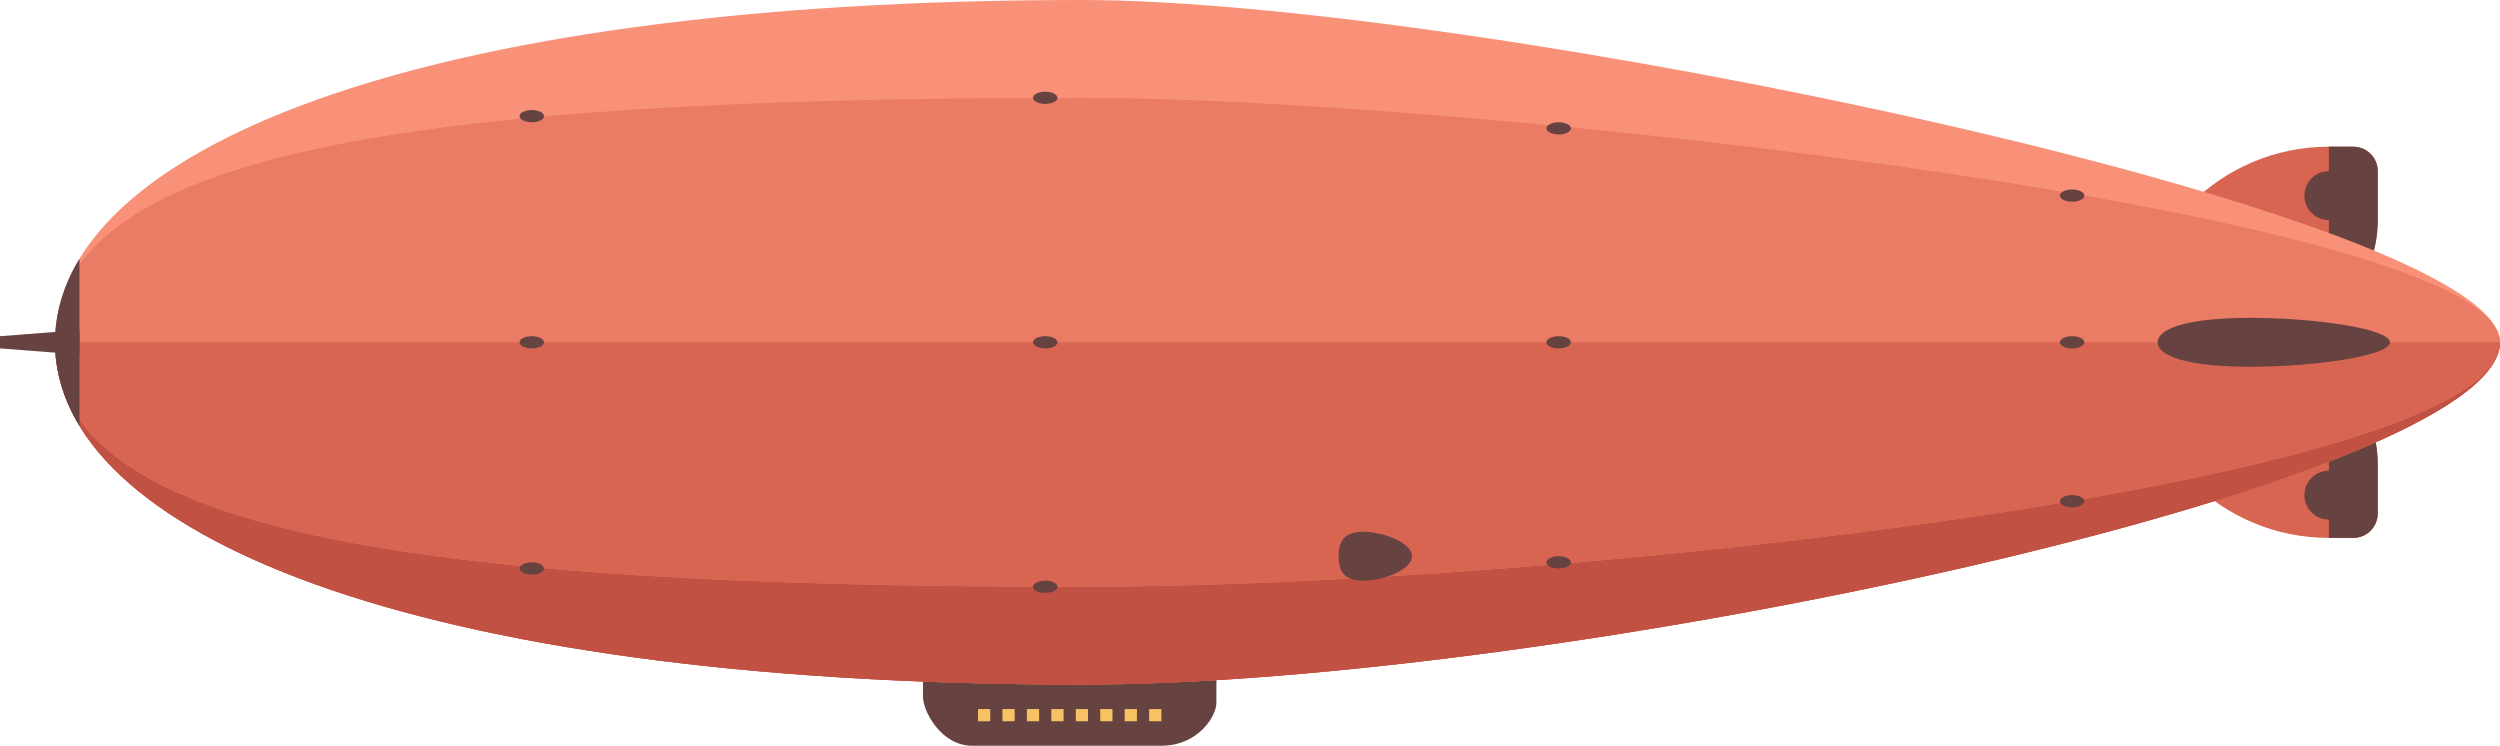
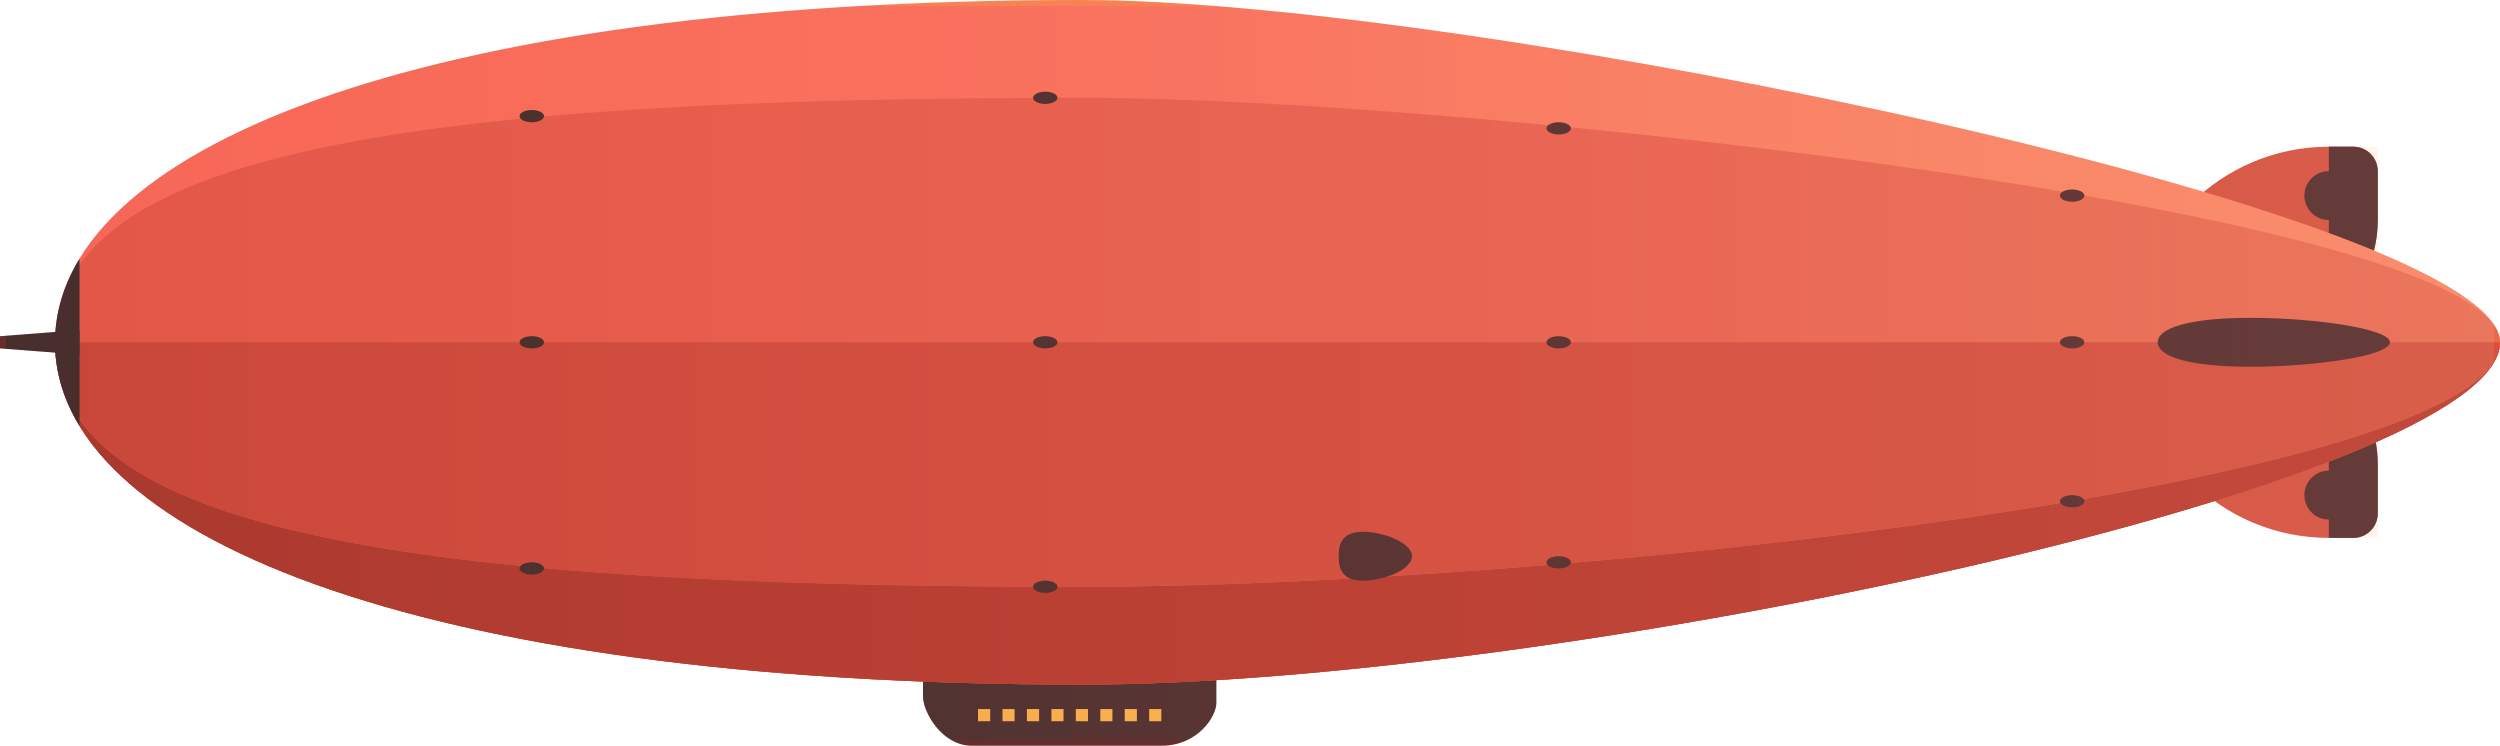
- <svg xmlns="http://www.w3.org/2000/svg" id="zeppelin" viewBox="0 0 409 122">
+ <svg xmlns="http://www.w3.org/2000/svg" viewBox="0 0 409 122">
  <defs>
-     <style>.cls-1{fill:none;}.cls-2{fill:#d86552;}.cls-3{clip-path:url(#clip-path);}.cls-4{fill:#664240;}.cls-5{clip-path:url(#clip-path-2);}.cls-6{fill:#f7c263;}.cls-7{fill:#f99178;}.cls-8{fill:#c15142;}.cls-9{fill:#ea7b65;}.cls-10{clip-path:url(#clip-path-3);}</style>
+     <style>.cls-1,.cls-15{fill:none;}.cls-2{isolation:isolate;}.cls-3{fill:#d86552;}.cls-4{clip-path:url(#clip-path);}.cls-5{fill:#664240;}.cls-6{clip-path:url(#clip-path-2);}.cls-7{fill:#f7c263;}.cls-8{fill:#f99178;}.cls-9{fill:#c15142;}.cls-10{fill:#ea7b65;}.cls-11{clip-path:url(#clip-path-3);}.cls-12{clip-path:url(#clip-path-4);}.cls-13{opacity:0.3;mix-blend-mode:color-burn;}.cls-14{fill:url(#linear-gradient);}.cls-15{stroke:#fbb03b;stroke-miterlimit:10;}</style>
    <clipPath id="clip-path" transform="translate(-206 -231)">
      <path class="cls-1" d="M587,255h4a4,4,0,0,1,4,4v8a20,20,0,0,1-20,20H555a0,0,0,0,1,0,0v0A32,32,0,0,1,587,255Z" />
    </clipPath>
    <clipPath id="clip-path-2" transform="translate(-206 -231)">
      <path class="cls-1" d="M555,287h20a20,20,0,0,1,20,20v8a4,4,0,0,1-4,4h-4a32,32,0,0,1-32-32v0A0,0,0,0,1,555,287Z" />
    </clipPath>
    <clipPath id="clip-path-3" transform="translate(-206 -231)">
      <path class="cls-1" d="M615,287c0-21-168-56-232-56-110.46,0-168,25.07-168,56s57.54,56,168,56C461,343,615,310,615,287Z" />
    </clipPath>
+     <clipPath id="clip-path-4" transform="translate(-206 -231)">
+       <path class="cls-1" d="M575,287H555a32,32,0,0,1,32-32h4a4,4,0,0,1,4,4v8A20,20,0,0,1,575,287Zm20-32h-8v32h8Zm0,12v-8a4,4,0,0,0-4-4h-4a32,32,0,0,0-32,32h20A20,20,0,0,0,595,267Zm-8-8a4,4,0,1,0,4,4A4,4,0,0,0,587,259Zm-12,28H555a32,32,0,0,0,32,32h4a4,4,0,0,0,4-4v-8A20,20,0,0,0,575,287Zm20,0h-8v32h8Zm-20,0H555a32,32,0,0,0,32,32h4a4,4,0,0,0,4-4v-8A20,20,0,0,0,575,287Zm16,25a4,4,0,1,0-4,4A4,4,0,0,0,591,312ZM405,346v-5H357v4c0,2.37,3,8,8,8h31C402,353,405,348.19,405,346Zm-37,1h-2v2h2Zm4,0h-2v2h2Zm4,0h-2v2h2Zm4,0h-2v2h2Zm4,0h-2v2h2Zm4,0h-2v2h2Zm4,0h-2v2h2Zm4,0h-2v2h2Zm219-60c0-21-168-56-232-56-110.46,0-168,25.07-168,56s57.54,56,168,56C461,343,615,310,615,287Zm-400,0c0,30.93,57.54,56,168,56,78,0,232-33,232-56m-400,0c0,30.93,57.54,56,168,56,78,0,232-33,232-56m0,0c0-21-168-40-232-40-110.46,0-168,9.07-168,40s57.54,40,168,40C461,327,615,310,615,287Zm-400,0c0,30.93,57.54,40,168,40,78,0,232-17,232-40m-396-2-13,1v2l13,1Zm396,2c0-21-168-56-232-56-110.46,0-168,25.07-168,56s57.54,56,168,56C461,343,615,310,615,287Zm-20-20v-8a4,4,0,0,0-4-4h-4a32,32,0,0,0-32,32h20A20,20,0,0,0,595,267Zm-20,20H555a32,32,0,0,0,32,32h4a4,4,0,0,0,4-4v-8A20,20,0,0,0,575,287Zm-.8-4c-10.49,0-15.2,1.79-15.2,4s4.71,4,15.2,4,22.8-1.79,22.8-4S584.69,283,574.2,283ZM293,249c-1.1,0-2,.45-2,1s.9,1,2,1,2-.45,2-1S294.1,249,293,249Zm0,37c-1.1,0-2,.45-2,1s.9,1,2,1,2-.45,2-1S294.1,286,293,286Zm0,37c-1.1,0-2,.45-2,1s.9,1,2,1,2-.45,2-1S294.1,323,293,323Zm84-77c-1.1,0-2,.45-2,1s.9,1,2,1,2-.45,2-1S378.1,246,377,246Zm0,40c-1.1,0-2,.45-2,1s.9,1,2,1,2-.45,2-1S378.1,286,377,286Zm0,40c-1.1,0-2,.45-2,1s.9,1,2,1,2-.45,2-1S378.1,326,377,326Zm168-64c-1.1,0-2,.45-2,1s.9,1,2,1,2-.45,2-1S546.1,262,545,262Zm0,24c-1.1,0-2,.45-2,1s.9,1,2,1,2-.45,2-1S546.1,286,545,286Zm0,26c-1.1,0-2,.45-2,1s.9,1,2,1,2-.45,2-1S546.1,312,545,312Zm-84-61c-1.1,0-2,.45-2,1s.9,1,2,1,2-.45,2-1S462.1,251,461,251Zm0,35c-1.1,0-2,.45-2,1s.9,1,2,1,2-.45,2-1S462.1,286,461,286Zm0,36c-1.1,0-2,.45-2,1s.9,1,2,1,2-.45,2-1S462.1,322,461,322Zm-32-4c-3.31,0-4,1.79-4,4s.69,4,4,4,8-1.79,8-4S432.31,318,429,318Z" />
+     </clipPath>
+     <linearGradient id="linear-gradient" x1="0.5" y1="61" x2="408.5" y2="61" gradientUnits="userSpaceOnUse">
+       <stop offset="0" stop-color="#662d91" />
+       <stop offset="1" stop-color="#fbb03b" stop-opacity="0.3" />
+     </linearGradient>
  </defs>
-   <path class="cls-2" d="M381,24h4a4,4,0,0,1,4,4v8a20,20,0,0,1-20,20H349a0,0,0,0,1,0,0v0A32,32,0,0,1,381,24Z" />
-   <g class="cls-3">
-     <rect class="cls-4" x="381" y="24" width="8" height="32" />
+   <g class="cls-2">
+     <g id="zeppelin">
+       <path class="cls-3" d="M381,24h4a4,4,0,0,1,4,4v8a20,20,0,0,1-20,20H349a0,0,0,0,1,0,0v0A32,32,0,0,1,381,24Z" />
+       <g class="cls-4">
+         <rect class="cls-5" x="381" y="24" width="8" height="32" />
+       </g>
+       <circle class="cls-5" cx="381" cy="32" r="4" />
+       <path class="cls-3" d="M349,56h20a20,20,0,0,1,20,20v8a4,4,0,0,1-4,4h-4a32,32,0,0,1-32-32v0A0,0,0,0,1,349,56Z" />
+       <g class="cls-6">
+         <rect class="cls-5" x="381" y="56" width="8" height="32" />
+       </g>
+       <circle class="cls-5" cx="381" cy="81" r="4" />
+       <path class="cls-5" d="M396,353H365c-5,0-8-5.63-8-8v-4h48v5C405,348.19,402,353,396,353Z" transform="translate(-206 -231)" />
+       <rect class="cls-7" x="160" y="116" width="2" height="2" />
+       <rect class="cls-7" x="164" y="116" width="2" height="2" />
+       <rect class="cls-7" x="168" y="116" width="2" height="2" />
+       <rect class="cls-7" x="172" y="116" width="2" height="2" />
+       <rect class="cls-7" x="176" y="116" width="2" height="2" />
+       <rect class="cls-7" x="180" y="116" width="2" height="2" />
+       <rect class="cls-7" x="184" y="116" width="2" height="2" />
+       <rect class="cls-7" x="188" y="116" width="2" height="2" />
+       <path class="cls-8" d="M615,287c0-21-168-56-232-56-110.46,0-168,25.07-168,56s57.54,56,168,56C461,343,615,310,615,287Z" transform="translate(-206 -231)" />
+       <path class="cls-9" d="M215,287c0,30.93,57.54,56,168,56,78,0,232-33,232-56" transform="translate(-206 -231)" />
+       <path class="cls-9" d="M215,287c0,30.93,57.54,56,168,56,78,0,232-33,232-56" transform="translate(-206 -231)" />
+       <path class="cls-10" d="M615,287c0-21-168-40-232-40-110.46,0-168,9.07-168,40s57.54,40,168,40C461,327,615,310,615,287Z" transform="translate(-206 -231)" />
+       <path class="cls-3" d="M215,287c0,30.93,57.54,40,168,40,78,0,232-17,232-40" transform="translate(-206 -231)" />
+       <polygon class="cls-5" points="13 58 0 57 0 55 13 54 13 58" />
+       <g class="cls-11">
+         <rect class="cls-5" x="5" width="8" height="112" />
+       </g>
+       <path class="cls-5" d="M597,287c0,2.21-12.31,4-22.8,4s-15.2-1.79-15.2-4,4.71-4,15.2-4S597,284.79,597,287Z" transform="translate(-206 -231)" />
+       <ellipse class="cls-5" cx="87" cy="19" rx="2" ry="1" />
+       <ellipse class="cls-5" cx="87" cy="56" rx="2" ry="1" />
+       <ellipse class="cls-5" cx="87" cy="93" rx="2" ry="1" />
+       <ellipse class="cls-5" cx="171" cy="16" rx="2" ry="1" />
+       <ellipse class="cls-5" cx="171" cy="56" rx="2" ry="1" />
+       <ellipse class="cls-5" cx="171" cy="96" rx="2" ry="1" />
+       <ellipse class="cls-5" cx="339" cy="32" rx="2" ry="1" />
+       <ellipse class="cls-5" cx="339" cy="56" rx="2" ry="1" />
+       <ellipse class="cls-5" cx="339" cy="82" rx="2" ry="1" />
+       <ellipse class="cls-5" cx="255" cy="21" rx="2" ry="1" />
+       <ellipse class="cls-5" cx="255" cy="56" rx="2" ry="1" />
+       <ellipse class="cls-5" cx="255" cy="92" rx="2" ry="1" />
+       <path class="cls-5" d="M437,322c0,2.21-4.69,4-8,4s-4-1.79-4-4,.69-4,4-4S437,319.79,437,322Z" transform="translate(-206 -231)" />
+     </g>
+     <g id="Layer_15" data-name="Layer 15">
+       <g class="cls-12">
+         <g class="cls-13">
+           <rect class="cls-14" x="0.5" y="0.5" width="408" height="121" />
+           <rect class="cls-15" x="0.5" y="0.5" width="408" height="121" />
+         </g>
+       </g>
+     </g>
  </g>
-   <circle class="cls-4" cx="381" cy="32" r="4" />
-   <path class="cls-2" d="M349,56h20a20,20,0,0,1,20,20v8a4,4,0,0,1-4,4h-4a32,32,0,0,1-32-32v0A0,0,0,0,1,349,56Z" />
-   <g class="cls-5">
-     <rect class="cls-4" x="381" y="56" width="8" height="32" />
-   </g>
-   <circle class="cls-4" cx="381" cy="81" r="4" />
-   <path class="cls-4" d="M396,353H365c-5,0-8-5.63-8-8v-4h48v5C405,348.19,402,353,396,353Z" transform="translate(-206 -231)" />
-   <rect class="cls-6" x="160" y="116" width="2" height="2" />
-   <rect class="cls-6" x="164" y="116" width="2" height="2" />
-   <rect class="cls-6" x="168" y="116" width="2" height="2" />
-   <rect class="cls-6" x="172" y="116" width="2" height="2" />
-   <rect class="cls-6" x="176" y="116" width="2" height="2" />
-   <rect class="cls-6" x="180" y="116" width="2" height="2" />
-   <rect class="cls-6" x="184" y="116" width="2" height="2" />
-   <rect class="cls-6" x="188" y="116" width="2" height="2" />
-   <path class="cls-7" d="M615,287c0-21-168-56-232-56-110.46,0-168,25.07-168,56s57.54,56,168,56C461,343,615,310,615,287Z" transform="translate(-206 -231)" />
-   <path class="cls-8" d="M215,287c0,30.93,57.54,56,168,56,78,0,232-33,232-56" transform="translate(-206 -231)" />
-   <path class="cls-8" d="M215,287c0,30.93,57.54,56,168,56,78,0,232-33,232-56" transform="translate(-206 -231)" />
-   <path class="cls-9" d="M615,287c0-21-168-40-232-40-110.46,0-168,9.07-168,40s57.54,40,168,40C461,327,615,310,615,287Z" transform="translate(-206 -231)" />
-   <path class="cls-2" d="M215,287c0,30.93,57.54,40,168,40,78,0,232-17,232-40" transform="translate(-206 -231)" />
-   <polygon class="cls-4" points="13 58 0 57 0 55 13 54 13 58" />
-   <g class="cls-10">
-     <rect class="cls-4" x="5" width="8" height="112" />
-   </g>
-   <path class="cls-4" d="M597,287c0,2.21-12.31,4-22.8,4s-15.2-1.79-15.2-4,4.71-4,15.2-4S597,284.79,597,287Z" transform="translate(-206 -231)" />
-   <ellipse class="cls-4" cx="87" cy="19" rx="2" ry="1" />
-   <ellipse class="cls-4" cx="87" cy="56" rx="2" ry="1" />
-   <ellipse class="cls-4" cx="87" cy="93" rx="2" ry="1" />
-   <ellipse class="cls-4" cx="171" cy="16" rx="2" ry="1" />
-   <ellipse class="cls-4" cx="171" cy="56" rx="2" ry="1" />
-   <ellipse class="cls-4" cx="171" cy="96" rx="2" ry="1" />
-   <ellipse class="cls-4" cx="339" cy="32" rx="2" ry="1" />
-   <ellipse class="cls-4" cx="339" cy="56" rx="2" ry="1" />
-   <ellipse class="cls-4" cx="339" cy="82" rx="2" ry="1" />
-   <ellipse class="cls-4" cx="255" cy="21" rx="2" ry="1" />
-   <ellipse class="cls-4" cx="255" cy="56" rx="2" ry="1" />
-   <ellipse class="cls-4" cx="255" cy="92" rx="2" ry="1" />
-   <path class="cls-4" d="M437,322c0,2.21-4.69,4-8,4s-4-1.79-4-4,.69-4,4-4S437,319.79,437,322Z" transform="translate(-206 -231)" />
</svg>
